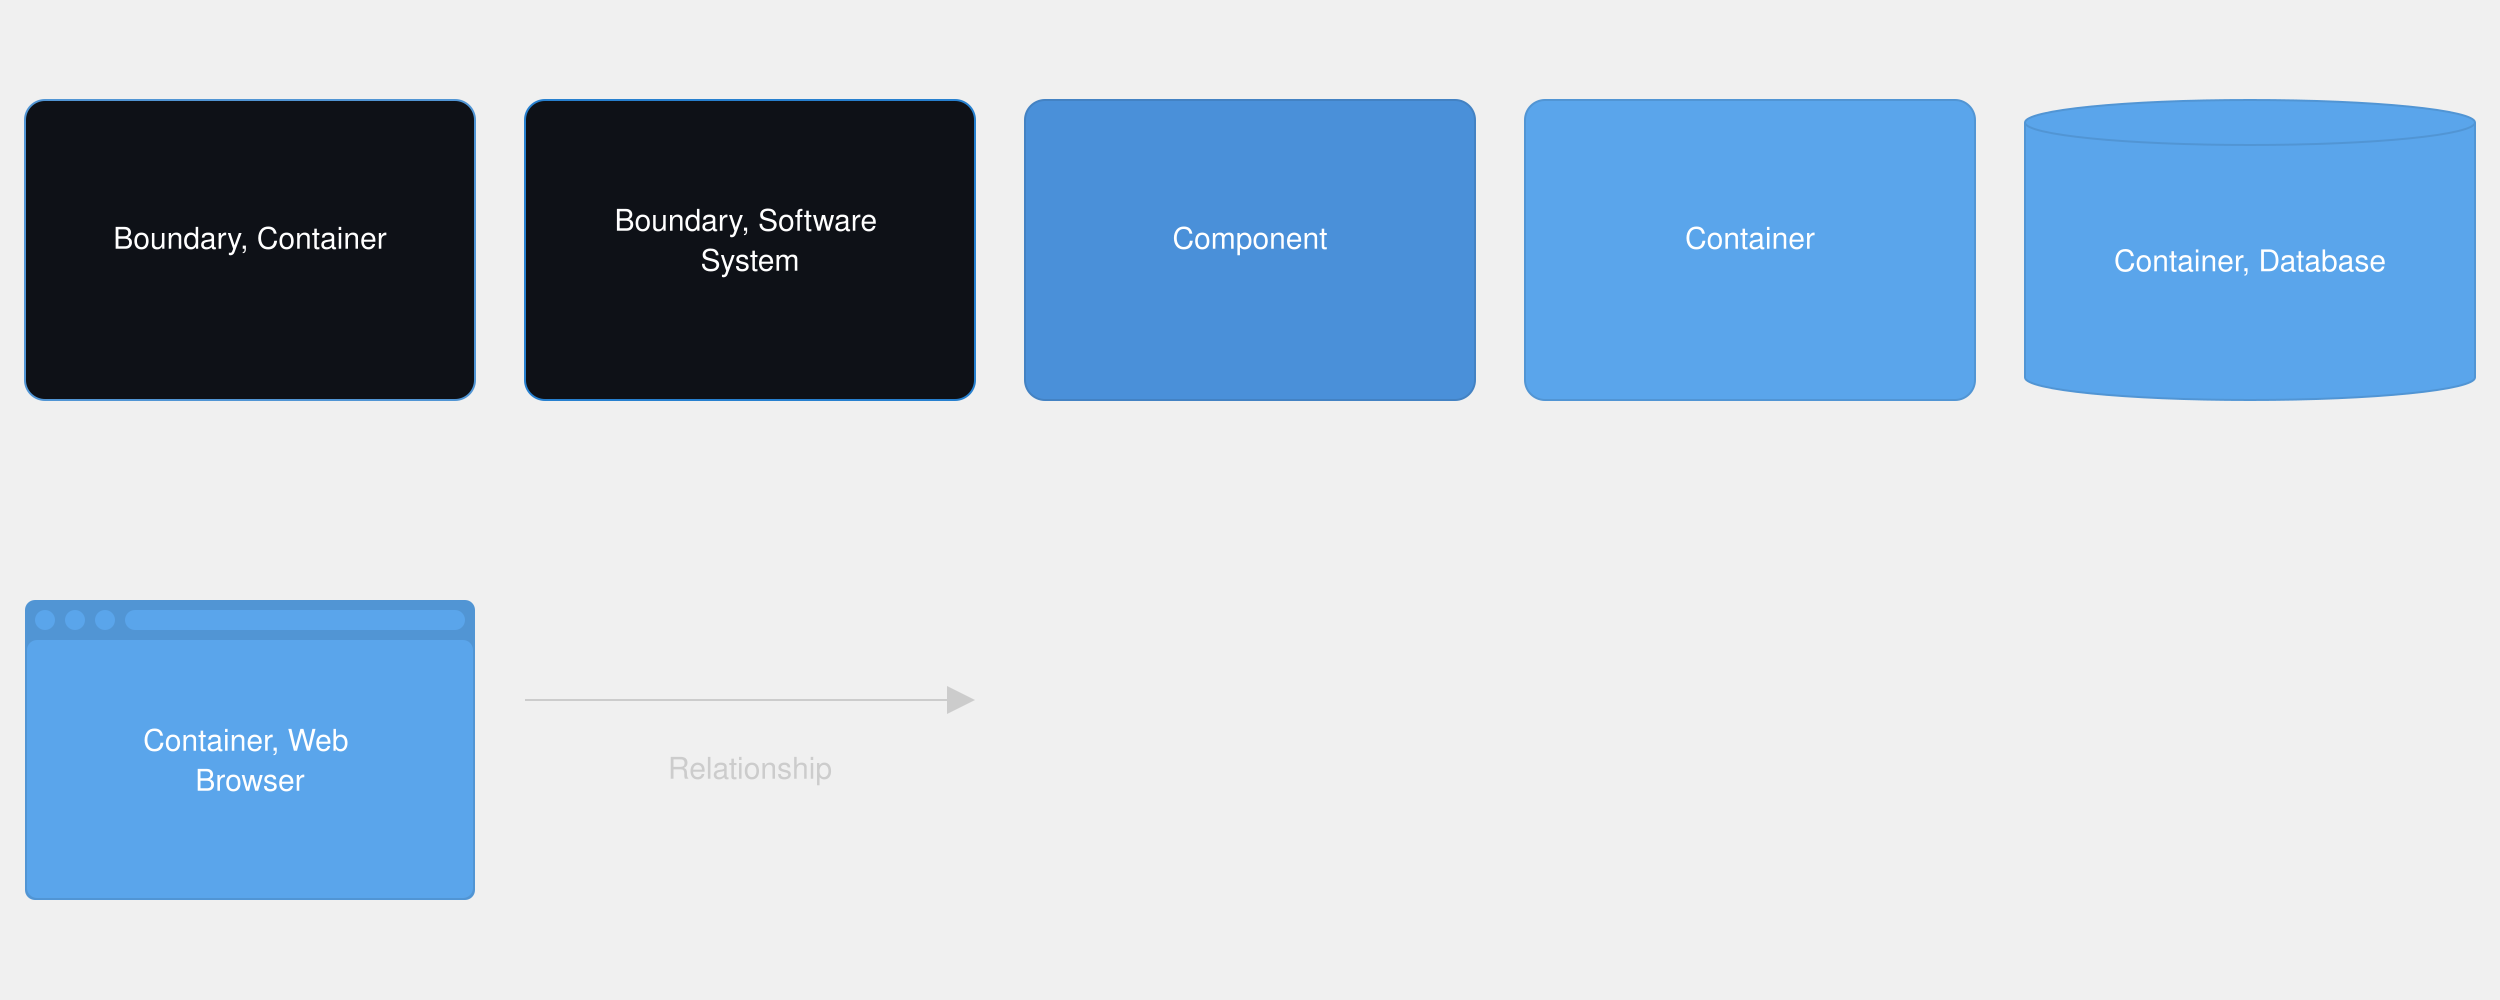
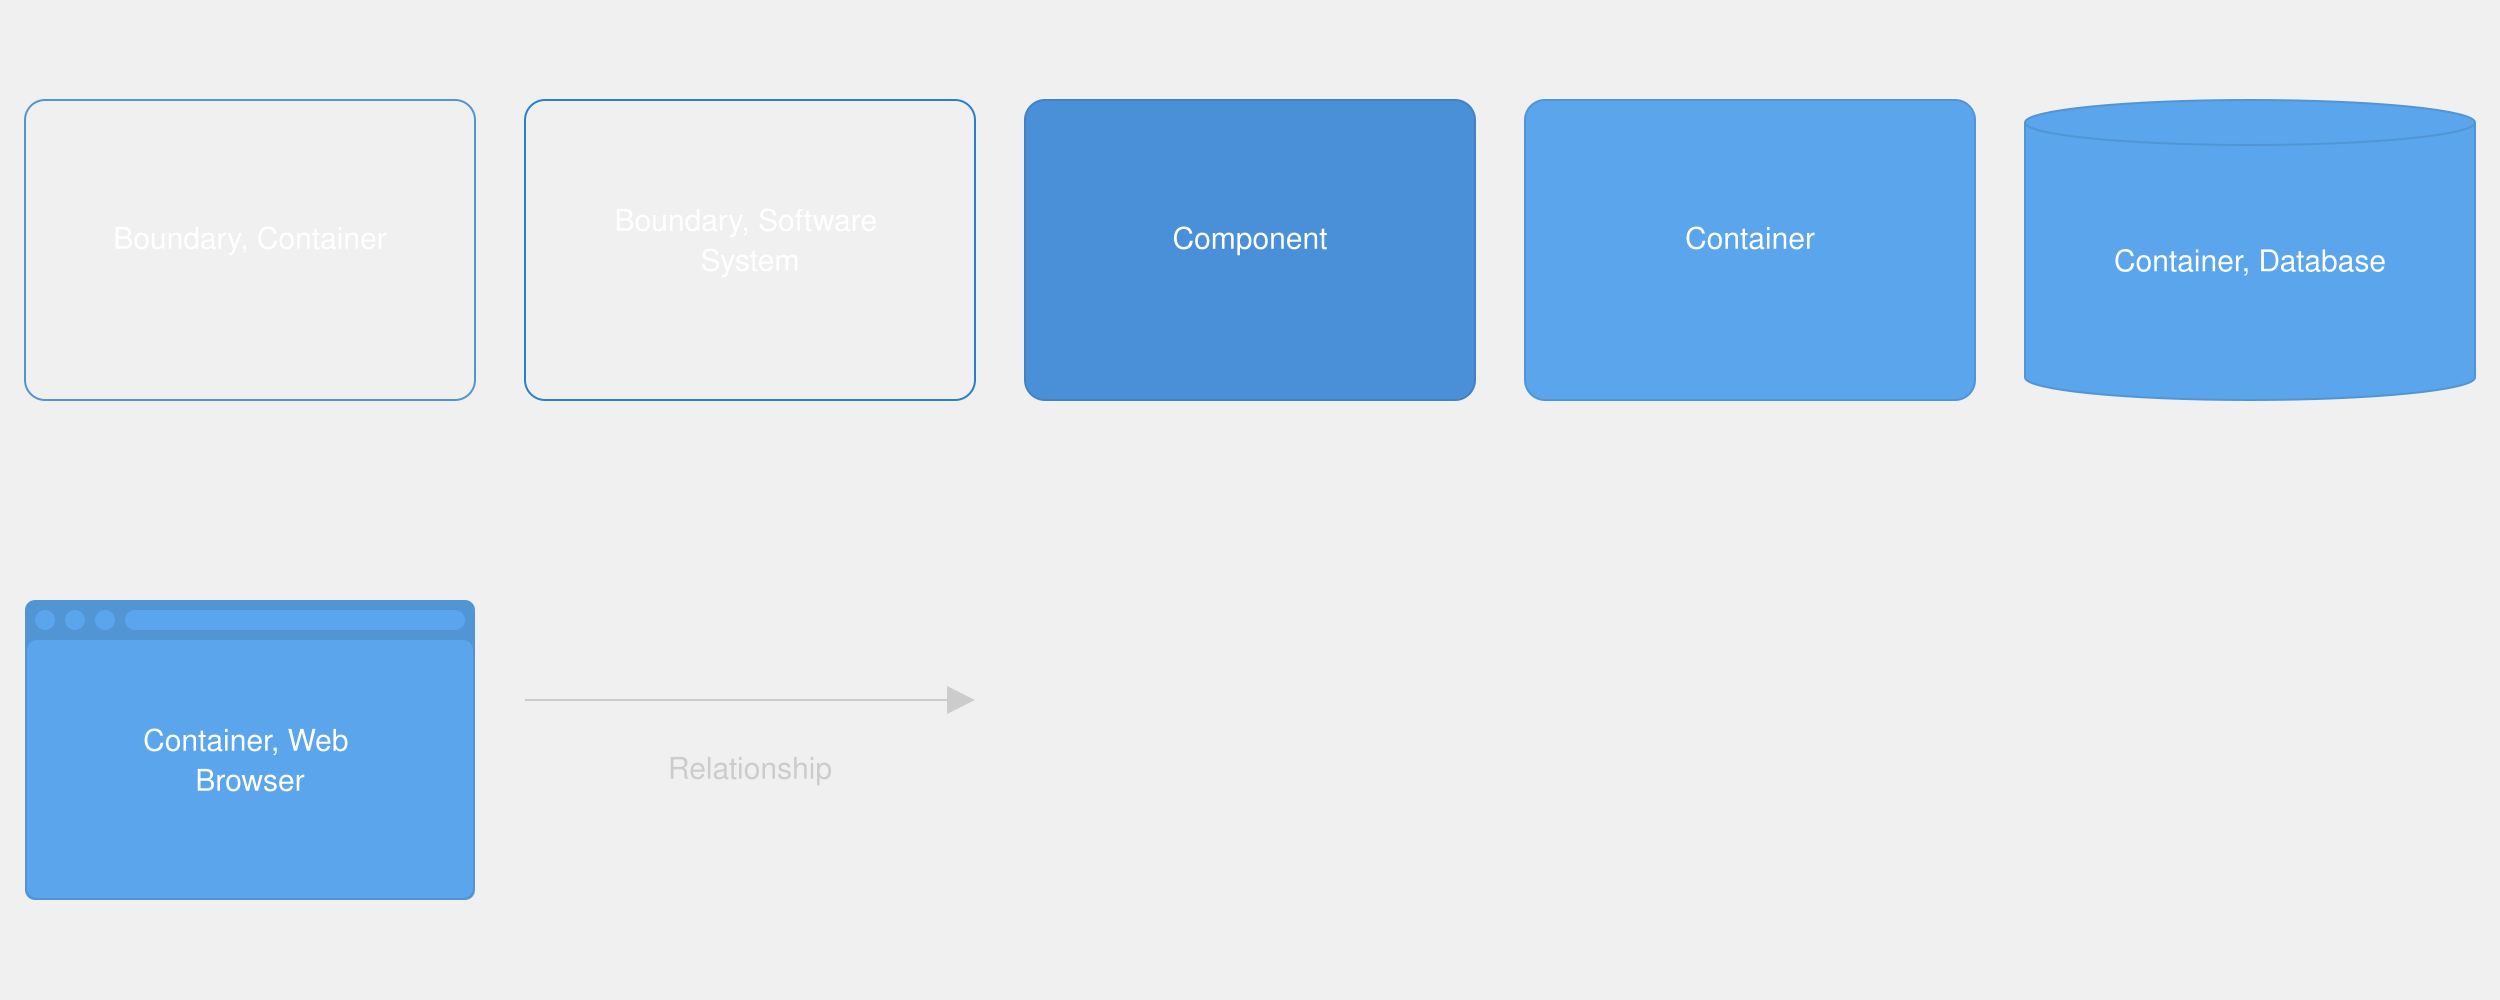
- <svg xmlns="http://www.w3.org/2000/svg" version="1.1" viewBox="0 0 2500 1000" style="background: #0e1117">
+ <svg xmlns="http://www.w3.org/2000/svg" version="1.1" viewBox="0 0 2500 1000" style="background: transparent">
  <g transform="translate(25,100)">
-     <rect width="450" height="300" rx="20" ry="20" x="0" y="0" fill="#0e1117" stroke-width="2" stroke="#5195d4" stroke-dasharray="" />
+     <rect width="450" height="300" rx="20" ry="20" x="0" y="0" fill="transparent" stroke-width="2" stroke="#5195d4" stroke-dasharray="" />
    <text x="225" y="95" text-anchor="middle" dominant-baseline="hanging" fill="#ffffff" font-size="30px" font-family="Tahoma, Verdana, Helvetica, Arial">
      <tspan x="225" dy="40px">Boundary, Container</tspan>
    </text>
  </g>
  <g transform="translate(525,100)">
-     <rect width="450" height="300" rx="20" ry="20" x="0" y="0" fill="#0e1117" stroke-width="2" stroke="#2780cf" stroke-dasharray="" />
+     <rect width="450" height="300" rx="20" ry="20" x="0" y="0" fill="transparent" stroke-width="2" stroke="#2780cf" stroke-dasharray="" />
    <text x="225" y="77" text-anchor="middle" dominant-baseline="hanging" fill="#ffffff" font-size="30px" font-family="Tahoma, Verdana, Helvetica, Arial">
      <tspan x="225" dy="40px">Boundary, Software</tspan>
      <tspan x="225" dy="40px">System</tspan>
    </text>
  </g>
  <g transform="translate(1025,100)">
    <rect width="450" height="300" rx="20" ry="20" x="0" y="0" fill="#4a90d9" stroke-width="2" stroke="#4382c3" stroke-dasharray="" />
    <text x="225" y="95" text-anchor="middle" dominant-baseline="hanging" fill="#ffffff" font-size="30px" font-family="Tahoma, Verdana, Helvetica, Arial">
      <tspan x="225" dy="40px">Component</tspan>
    </text>
  </g>
  <g transform="translate(1525,100)">
    <rect width="450" height="300" rx="20" ry="20" x="0" y="0" fill="#5aa5eb" stroke-width="2" stroke="#5195d4" stroke-dasharray="" />
    <text x="225" y="95" text-anchor="middle" dominant-baseline="hanging" fill="#ffffff" font-size="30px" font-family="Tahoma, Verdana, Helvetica, Arial">
      <tspan x="225" dy="40px">Container</tspan>
    </text>
  </g>
  <g transform="translate(2025,100)">
    <path id="keyElementCylinderPath" d="M 0,22.5 a 225,22.5 0,0,0 450 0 a 225,22.5 0,0,0 -450 0 l 0,255 a 225,22.5 0,0,0 450 0 l 0,-255" fill="#5aa5eb" stroke-width="2" stroke="#5195d4" stroke-dasharray="" />
    <text x="225" y="117.5" text-anchor="middle" dominant-baseline="hanging" fill="#ffffff" font-size="30px" font-family="Tahoma, Verdana, Helvetica, Arial">
      <tspan x="225" dy="40px">Container, Database</tspan>
    </text>
  </g>
  <g transform="translate(25,600)">
    <rect width="450" height="300" rx="10" ry="10" x="0" y="0" fill="#5195d4" stroke-width="0" stroke="#5195d4" stroke-dasharray="" />
    <rect width="446" height="258" rx="10" ry="10" x="2" y="40" fill="#5aa5eb" stroke-width="0" />
    <rect width="340" height="20" rx="10" ry="10" x="100" y="10" fill="#5aa5eb" stroke-width="0" />
    <ellipse cx="20" cy="20" rx="10" ry="10" fill="#5aa5eb" stroke-width="0" />
    <ellipse cx="50" cy="20" rx="10" ry="10" fill="#5aa5eb" stroke-width="0" />
    <ellipse cx="80" cy="20" rx="10" ry="10" fill="#5aa5eb" stroke-width="0" />
    <text x="225" y="97" text-anchor="middle" dominant-baseline="hanging" fill="#ffffff" font-size="30px" font-family="Tahoma, Verdana, Helvetica, Arial">
      <tspan x="225" dy="40px">Container, Web</tspan>
      <tspan x="225" dy="40px">Browser</tspan>
    </text>
  </g>
  <g transform="translate(525,670)">
    <path d="M422,0 L422,44 L450,30 L 422,16" style="fill:#cccccc" />
    <path d="M0,30 L422,30" style="stroke:#cccccc; stroke-width: 2; fill: none; stroke-dasharray: ;" />
    <text x="225" y="55" text-anchor="middle" dominant-baseline="hanging" fill="#cccccc" font-size="30px" font-family="Tahoma, Verdana, Helvetica, Arial">
      <tspan x="225" dy="40px">Relationship</tspan>
    </text>
  </g>
</svg>
